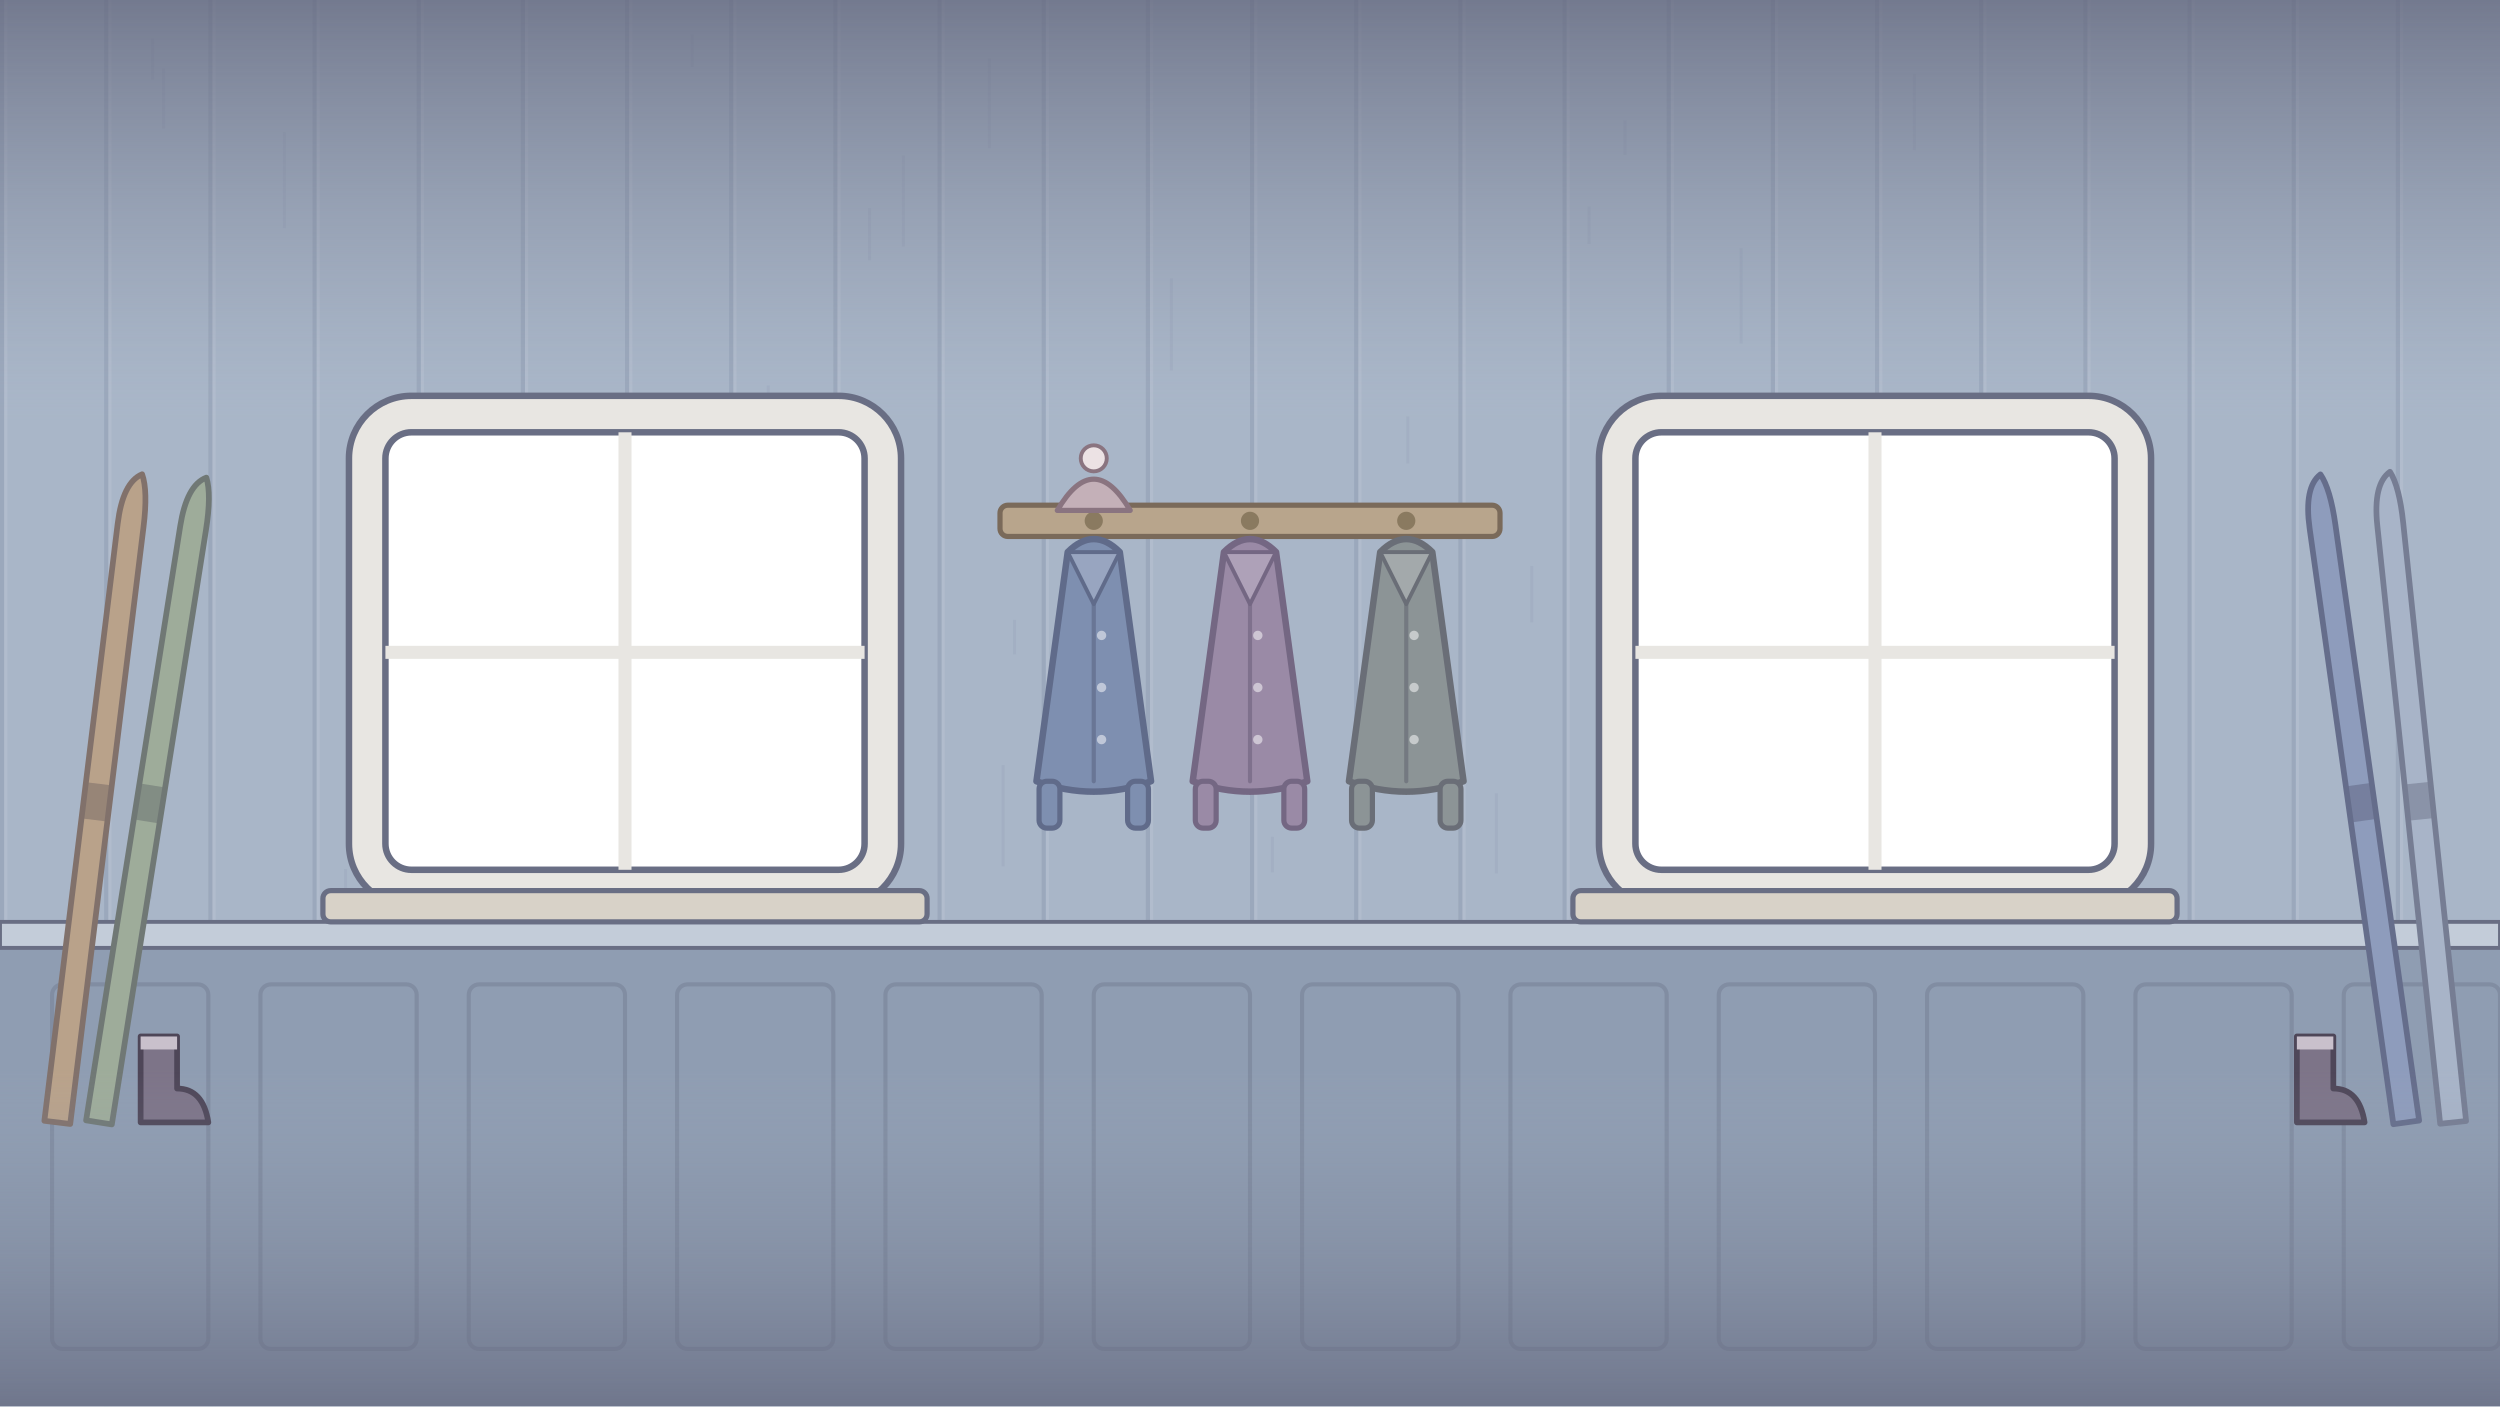
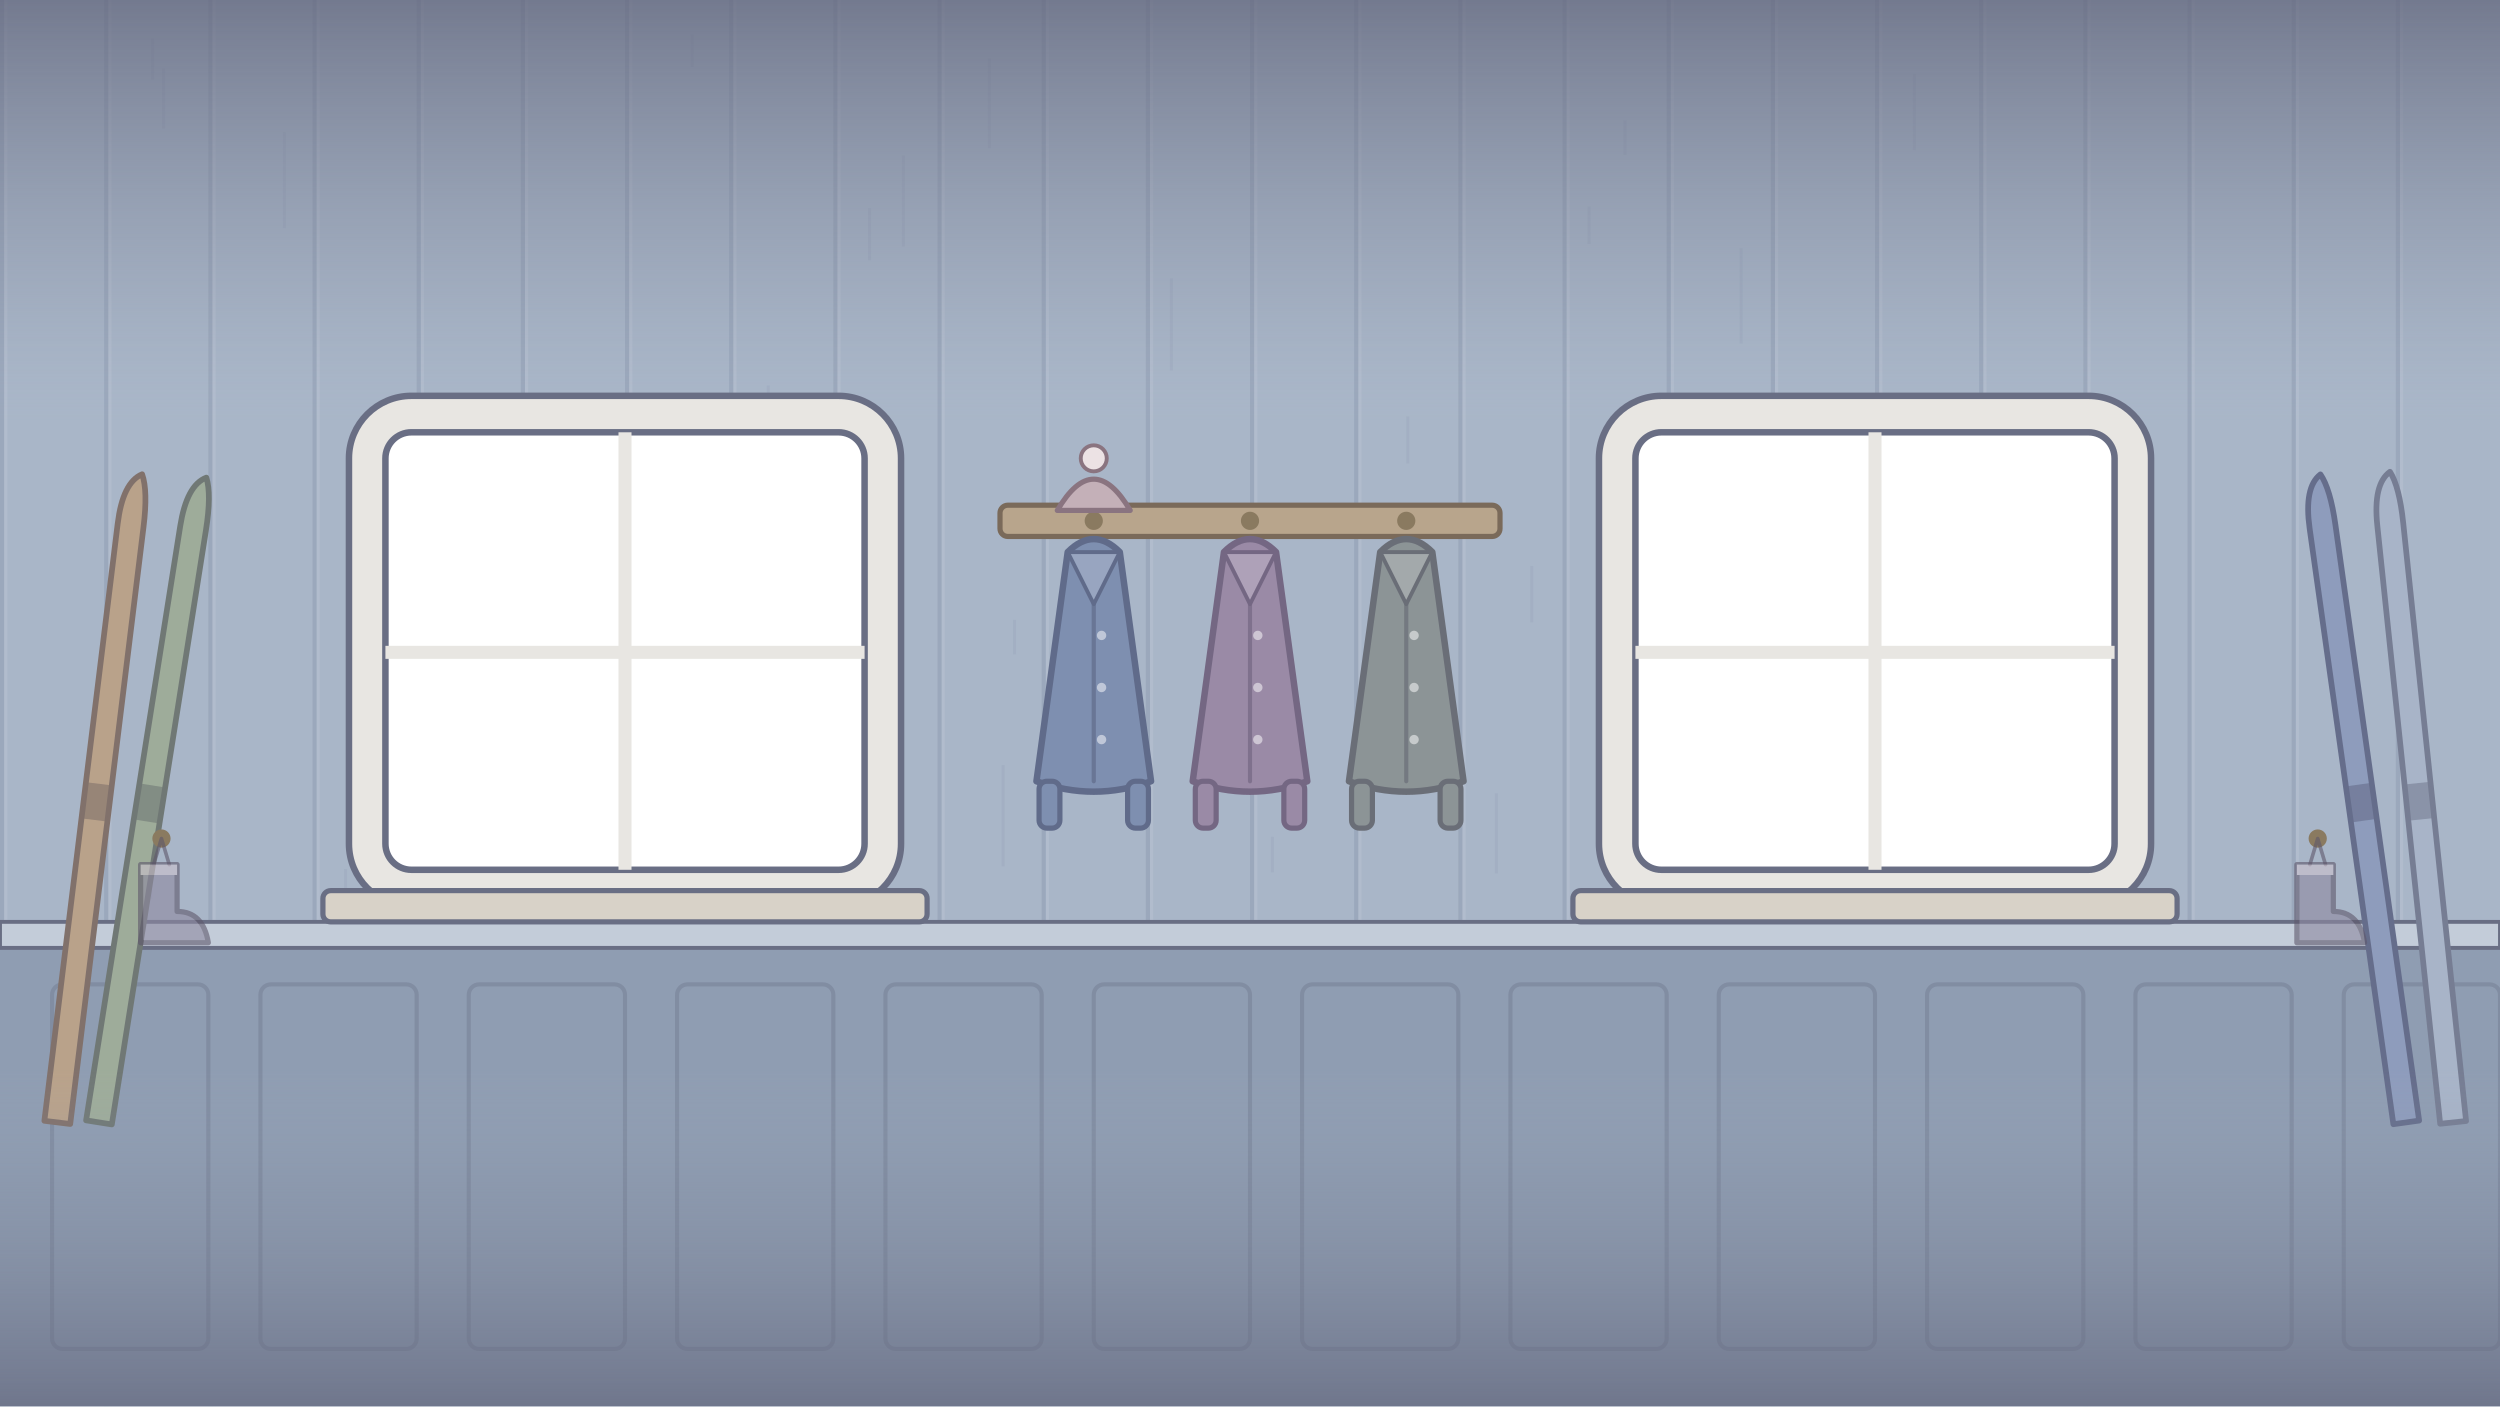
<svg xmlns="http://www.w3.org/2000/svg" width="960" height="540" viewBox="0 0 960 540">
  <defs>
    <clipPath id="wc">
      <path clip-rule="evenodd" d="M0 0H960V540H0ZM158 166H322A10 10 0 0 1 332 176V324A10 10 0 0 1 322 334H158A10 10 0 0 1 148 324V176A10 10 0 0 1 158 166ZM638 166H802A10 10 0 0 1 812 176V324A10 10 0 0 1 802 334H638A10 10 0 0 1 628 324V176A10 10 0 0 1 638 166Z" />
    </clipPath>
    <linearGradient id="sh" x1="0" y1="0" x2="0" y2="540" gradientUnits="userSpaceOnUse">
      <stop offset="0" stop-color="#62667c" stop-opacity="0.75" />
      <stop offset="0.24" stop-color="#7e869a" stop-opacity="0.1" />
      <stop offset="0.3" stop-color="#a9b6c8" stop-opacity="0" />
      <stop offset="0.76" stop-color="#a9b6c8" stop-opacity="0" />
      <stop offset="0.84" stop-color="#7e869a" stop-opacity="0.18" />
      <stop offset="1" stop-color="#62667c" stop-opacity="0.7" />
    </linearGradient>
  </defs>
  <g clip-path="url(#wc)">
    <rect x="0" y="0" width="960" height="540" fill="#a9b6c8" />
    <rect x="0" y="0" width="1.6" height="540" fill="#8f9db2" opacity="0.55" />
    <rect x="1.6" y="0" width="1.2" height="540" fill="#bfc8d6" opacity="0.35" />
    <rect x="40" y="0" width="1.6" height="540" fill="#8f9db2" opacity="0.55" />
    <rect x="41.6" y="0" width="1.2" height="540" fill="#bfc8d6" opacity="0.35" />
    <rect x="80" y="0" width="1.6" height="540" fill="#8f9db2" opacity="0.55" />
    <rect x="81.6" y="0" width="1.2" height="540" fill="#bfc8d6" opacity="0.35" />
    <rect x="120" y="0" width="1.6" height="540" fill="#8f9db2" opacity="0.55" />
    <rect x="121.6" y="0" width="1.2" height="540" fill="#bfc8d6" opacity="0.35" />
    <rect x="160" y="0" width="1.6" height="540" fill="#8f9db2" opacity="0.55" />
    <rect x="161.6" y="0" width="1.2" height="540" fill="#bfc8d6" opacity="0.35" />
    <rect x="200" y="0" width="1.6" height="540" fill="#8f9db2" opacity="0.55" />
    <rect x="201.6" y="0" width="1.2" height="540" fill="#bfc8d6" opacity="0.35" />
    <rect x="240" y="0" width="1.6" height="540" fill="#8f9db2" opacity="0.55" />
    <rect x="241.6" y="0" width="1.2" height="540" fill="#bfc8d6" opacity="0.35" />
    <rect x="280" y="0" width="1.6" height="540" fill="#8f9db2" opacity="0.55" />
    <rect x="281.6" y="0" width="1.2" height="540" fill="#bfc8d6" opacity="0.35" />
    <rect x="320" y="0" width="1.6" height="540" fill="#8f9db2" opacity="0.55" />
    <rect x="321.6" y="0" width="1.2" height="540" fill="#bfc8d6" opacity="0.35" />
    <rect x="360" y="0" width="1.6" height="540" fill="#8f9db2" opacity="0.55" />
    <rect x="361.6" y="0" width="1.2" height="540" fill="#bfc8d6" opacity="0.35" />
    <rect x="400" y="0" width="1.6" height="540" fill="#8f9db2" opacity="0.55" />
    <rect x="401.6" y="0" width="1.2" height="540" fill="#bfc8d6" opacity="0.35" />
    <rect x="440" y="0" width="1.6" height="540" fill="#8f9db2" opacity="0.55" />
    <rect x="441.6" y="0" width="1.2" height="540" fill="#bfc8d6" opacity="0.35" />
    <rect x="480" y="0" width="1.6" height="540" fill="#8f9db2" opacity="0.55" />
    <rect x="481.6" y="0" width="1.2" height="540" fill="#bfc8d6" opacity="0.35" />
    <rect x="520" y="0" width="1.6" height="540" fill="#8f9db2" opacity="0.55" />
    <rect x="521.6" y="0" width="1.2" height="540" fill="#bfc8d6" opacity="0.35" />
    <rect x="560" y="0" width="1.6" height="540" fill="#8f9db2" opacity="0.55" />
    <rect x="561.6" y="0" width="1.2" height="540" fill="#bfc8d6" opacity="0.35" />
    <rect x="600" y="0" width="1.6" height="540" fill="#8f9db2" opacity="0.55" />
    <rect x="601.6" y="0" width="1.2" height="540" fill="#bfc8d6" opacity="0.35" />
    <rect x="640" y="0" width="1.6" height="540" fill="#8f9db2" opacity="0.55" />
    <rect x="641.6" y="0" width="1.2" height="540" fill="#bfc8d6" opacity="0.35" />
    <rect x="680" y="0" width="1.6" height="540" fill="#8f9db2" opacity="0.55" />
    <rect x="681.6" y="0" width="1.2" height="540" fill="#bfc8d6" opacity="0.35" />
    <rect x="720" y="0" width="1.6" height="540" fill="#8f9db2" opacity="0.55" />
    <rect x="721.6" y="0" width="1.2" height="540" fill="#bfc8d6" opacity="0.35" />
    <rect x="760" y="0" width="1.6" height="540" fill="#8f9db2" opacity="0.55" />
    <rect x="761.6" y="0" width="1.2" height="540" fill="#bfc8d6" opacity="0.35" />
    <rect x="800" y="0" width="1.6" height="540" fill="#8f9db2" opacity="0.55" />
    <rect x="801.6" y="0" width="1.2" height="540" fill="#bfc8d6" opacity="0.35" />
    <rect x="840" y="0" width="1.6" height="540" fill="#8f9db2" opacity="0.55" />
    <rect x="841.6" y="0" width="1.2" height="540" fill="#bfc8d6" opacity="0.35" />
    <rect x="880" y="0" width="1.6" height="540" fill="#8f9db2" opacity="0.55" />
    <rect x="881.6" y="0" width="1.2" height="540" fill="#bfc8d6" opacity="0.35" />
    <rect x="920" y="0" width="1.6" height="540" fill="#8f9db2" opacity="0.55" />
    <rect x="921.6" y="0" width="1.2" height="540" fill="#bfc8d6" opacity="0.35" />
    <rect x="146.4" y="270.3" width="1.2" height="29.3" fill="#8f9db2" opacity="0.25" />
    <rect x="384.6" y="293.8" width="1.2" height="38.9" fill="#8f9db2" opacity="0.25" />
    <rect x="209.9" y="192.9" width="1.2" height="33.8" fill="#8f9db2" opacity="0.25" />
    <rect x="389" y="238" width="1.2" height="13.3" fill="#8f9db2" opacity="0.25" />
    <rect x="58" y="14.7" width="1.2" height="15.9" fill="#8f9db2" opacity="0.25" />
    <rect x="734.5" y="28.3" width="1.2" height="29.4" fill="#8f9db2" opacity="0.25" />
    <rect x="62.2" y="26.3" width="1.2" height="23.1" fill="#8f9db2" opacity="0.25" />
    <rect x="818.4" y="373.1" width="1.2" height="37.6" fill="#8f9db2" opacity="0.25" />
    <rect x="609.6" y="79.3" width="1.2" height="14.4" fill="#8f9db2" opacity="0.25" />
    <rect x="488" y="321.3" width="1.2" height="13.7" fill="#8f9db2" opacity="0.25" />
    <rect x="169" y="479" width="1.2" height="23" fill="#8f9db2" opacity="0.25" />
    <rect x="146.5" y="168.3" width="1.2" height="32.6" fill="#8f9db2" opacity="0.25" />
    <rect x="219.4" y="464.8" width="1.2" height="14.3" fill="#8f9db2" opacity="0.25" />
    <rect x="262.5" y="474.9" width="1.2" height="23.1" fill="#8f9db2" opacity="0.25" />
    <rect x="346.3" y="59.7" width="1.2" height="35" fill="#8f9db2" opacity="0.25" />
    <rect x="621.8" y="225.2" width="1.2" height="36.3" fill="#8f9db2" opacity="0.25" />
    <rect x="333.3" y="79.9" width="1.2" height="20.1" fill="#8f9db2" opacity="0.25" />
    <rect x="623.4" y="46.2" width="1.2" height="13.3" fill="#8f9db2" opacity="0.25" />
    <rect x="731" y="363.4" width="1.2" height="29.7" fill="#8f9db2" opacity="0.25" />
    <rect x="574" y="304.6" width="1.2" height="30.8" fill="#8f9db2" opacity="0.25" />
    <rect x="668" y="95.3" width="1.2" height="36.6" fill="#8f9db2" opacity="0.25" />
    <rect x="823.1" y="309.7" width="1.2" height="26.7" fill="#8f9db2" opacity="0.25" />
    <rect x="176.4" y="250.9" width="1.2" height="15" fill="#8f9db2" opacity="0.25" />
    <rect x="551" y="406.9" width="1.2" height="26.5" fill="#8f9db2" opacity="0.25" />
    <rect x="132.1" y="333.7" width="1.2" height="39.8" fill="#8f9db2" opacity="0.25" />
    <rect x="57.2" y="320.5" width="1.2" height="24.6" fill="#8f9db2" opacity="0.25" />
    <rect x="108.6" y="50.7" width="1.2" height="36.9" fill="#8f9db2" opacity="0.25" />
    <rect x="587.6" y="217.3" width="1.2" height="21.7" fill="#8f9db2" opacity="0.25" />
    <rect x="495.2" y="259.6" width="1.2" height="12.5" fill="#8f9db2" opacity="0.25" />
    <rect x="425.1" y="235.1" width="1.2" height="27.6" fill="#8f9db2" opacity="0.25" />
    <rect x="540" y="159.9" width="1.2" height="18.1" fill="#8f9db2" opacity="0.25" />
    <rect x="449.2" y="106.9" width="1.2" height="35.4" fill="#8f9db2" opacity="0.25" />
    <rect x="868.5" y="372.3" width="1.2" height="17.1" fill="#8f9db2" opacity="0.25" />
    <rect x="294.4" y="148" width="1.2" height="19.2" fill="#8f9db2" opacity="0.25" />
    <rect x="311.5" y="486.8" width="1.2" height="33.6" fill="#8f9db2" opacity="0.25" />
    <rect x="627" y="334.1" width="1.2" height="39.6" fill="#8f9db2" opacity="0.25" />
    <rect x="703.7" y="202.6" width="1.2" height="27.4" fill="#8f9db2" opacity="0.25" />
    <rect x="629.2" y="255.5" width="1.2" height="21.1" fill="#8f9db2" opacity="0.25" />
    <rect x="265.2" y="13.2" width="1.2" height="12.6" fill="#8f9db2" opacity="0.25" />
    <rect x="379.3" y="22.4" width="1.2" height="34.5" fill="#8f9db2" opacity="0.25" />
    <rect x="0" y="360" width="960" height="180" fill="#8f9db2" />
    <rect x="0" y="354" width="960" height="10" fill="#c3ccd9" stroke="#696e84" stroke-width="1.5" stroke-linejoin="round" stroke-linecap="round" />
    <rect x="20" y="378" width="60" height="140" rx="4" fill="none" stroke="#788298" stroke-width="1.6" stroke-linejoin="round" stroke-linecap="round" opacity="0.6" />
    <rect x="100" y="378" width="60" height="140" rx="4" fill="none" stroke="#788298" stroke-width="1.6" stroke-linejoin="round" stroke-linecap="round" opacity="0.6" />
    <rect x="180" y="378" width="60" height="140" rx="4" fill="none" stroke="#788298" stroke-width="1.6" stroke-linejoin="round" stroke-linecap="round" opacity="0.6" />
    <rect x="260" y="378" width="60" height="140" rx="4" fill="none" stroke="#788298" stroke-width="1.6" stroke-linejoin="round" stroke-linecap="round" opacity="0.6" />
    <rect x="340" y="378" width="60" height="140" rx="4" fill="none" stroke="#788298" stroke-width="1.6" stroke-linejoin="round" stroke-linecap="round" opacity="0.6" />
    <rect x="420" y="378" width="60" height="140" rx="4" fill="none" stroke="#788298" stroke-width="1.6" stroke-linejoin="round" stroke-linecap="round" opacity="0.6" />
    <rect x="500" y="378" width="60" height="140" rx="4" fill="none" stroke="#788298" stroke-width="1.6" stroke-linejoin="round" stroke-linecap="round" opacity="0.6" />
    <rect x="580" y="378" width="60" height="140" rx="4" fill="none" stroke="#788298" stroke-width="1.6" stroke-linejoin="round" stroke-linecap="round" opacity="0.6" />
    <rect x="660" y="378" width="60" height="140" rx="4" fill="none" stroke="#788298" stroke-width="1.6" stroke-linejoin="round" stroke-linecap="round" opacity="0.6" />
    <rect x="740" y="378" width="60" height="140" rx="4" fill="none" stroke="#788298" stroke-width="1.6" stroke-linejoin="round" stroke-linecap="round" opacity="0.6" />
    <rect x="820" y="378" width="60" height="140" rx="4" fill="none" stroke="#788298" stroke-width="1.6" stroke-linejoin="round" stroke-linecap="round" opacity="0.6" />
    <rect x="900" y="378" width="60" height="140" rx="4" fill="none" stroke="#788298" stroke-width="1.6" stroke-linejoin="round" stroke-linecap="round" opacity="0.6" />
    <rect x="384" y="194" width="192" height="12" rx="3" fill="#b8a58c" stroke="#7a6a5a" stroke-width="2" stroke-linejoin="round" stroke-linecap="round" />
    <circle cx="420" cy="200" r="3.5" fill="#8a7a60" />
    <path d="M410 212Q420 202 430 212L442 300Q420 308 398 300Z" fill="#7e8fb0" stroke="#606b8a" stroke-width="2.5" stroke-linejoin="round" stroke-linecap="round" />
    <path d="M420 214V300" fill="none" stroke="#606b8a" stroke-width="1.6" stroke-linecap="round" stroke-linejoin="round" opacity="0.7" />
    <path d="M410 212L420 232L430 212Z" fill="#98a5c0" stroke="#606b8a" stroke-width="1.5" stroke-linejoin="round" stroke-linecap="round" />
    <circle cx="423" cy="244" r="1.8" fill="#bfc7d8" />
    <circle cx="423" cy="264" r="1.8" fill="#bfc7d8" />
    <circle cx="423" cy="284" r="1.8" fill="#bfc7d8" />
    <rect x="399" y="300" width="8" height="18" rx="3" fill="#7e8fb0" stroke="#606b8a" stroke-width="2" stroke-linejoin="round" stroke-linecap="round" />
    <rect x="433" y="300" width="8" height="18" rx="3" fill="#7e8fb0" stroke="#606b8a" stroke-width="2" stroke-linejoin="round" stroke-linecap="round" />
    <circle cx="480" cy="200" r="3.5" fill="#8a7a60" />
    <path d="M470 212Q480 202 490 212L502 300Q480 308 458 300Z" fill="#9a8aa6" stroke="#746783" stroke-width="2.5" stroke-linejoin="round" stroke-linecap="round" />
    <path d="M480 214V300" fill="none" stroke="#746783" stroke-width="1.6" stroke-linecap="round" stroke-linejoin="round" opacity="0.7" />
    <path d="M470 212L480 232L490 212Z" fill="#aea1b8" stroke="#746783" stroke-width="1.5" stroke-linejoin="round" stroke-linecap="round" />
    <circle cx="483" cy="244" r="1.8" fill="#cdc5d3" />
    <circle cx="483" cy="264" r="1.8" fill="#cdc5d3" />
    <circle cx="483" cy="284" r="1.8" fill="#cdc5d3" />
    <rect x="459" y="300" width="8" height="18" rx="3" fill="#9a8aa6" stroke="#746783" stroke-width="2" stroke-linejoin="round" stroke-linecap="round" />
    <rect x="493" y="300" width="8" height="18" rx="3" fill="#9a8aa6" stroke="#746783" stroke-width="2" stroke-linejoin="round" stroke-linecap="round" />
    <circle cx="540" cy="200" r="3.5" fill="#8a7a60" />
    <path d="M530 212Q540 202 550 212L562 300Q540 308 518 300Z" fill="#8c9496" stroke="#6a6e77" stroke-width="2.5" stroke-linejoin="round" stroke-linecap="round" />
    <path d="M540 214V300" fill="none" stroke="#6a6e77" stroke-width="1.6" stroke-linecap="round" stroke-linejoin="round" opacity="0.7" />
    <path d="M530 212L540 232L550 212Z" fill="#a3a9ab" stroke="#6a6e77" stroke-width="1.5" stroke-linejoin="round" stroke-linecap="round" />
    <circle cx="543" cy="244" r="1.8" fill="#c6cacb" />
    <circle cx="543" cy="264" r="1.8" fill="#c6cacb" />
    <circle cx="543" cy="284" r="1.8" fill="#c6cacb" />
    <rect x="519" y="300" width="8" height="18" rx="3" fill="#8c9496" stroke="#6a6e77" stroke-width="2" stroke-linejoin="round" stroke-linecap="round" />
    <rect x="553" y="300" width="8" height="18" rx="3" fill="#8c9496" stroke="#6a6e77" stroke-width="2" stroke-linejoin="round" stroke-linecap="round" />
    <path d="M406 196Q420 172 434 196Z" fill="#c4b0b8" stroke="#8a7480" stroke-width="2" stroke-linejoin="round" stroke-linecap="round" />
    <circle cx="420" cy="176" r="5" fill="#ece2e4" stroke="#8a7480" stroke-width="1.5" stroke-linejoin="round" stroke-linecap="round" />
    <g transform="rotate(-8 -36 431)">
      <path d="M-41 431V200Q-41 184 -34 180Q-31 186 -31 200V431Z" fill="#8e9cbc" stroke="#656d8b" stroke-width="2.2" stroke-linejoin="round" stroke-linecap="round" />
      <rect x="-41" y="300" width="10" height="14" fill="#656d8b" opacity="0.6" />
    </g>
    <g transform="rotate(-6 -18 431)">
      <path d="M-23 431V200Q-23 184 -16 180Q-13 186 -13 200V431Z" fill="#a8b4c8" stroke="#767d93" stroke-width="2.2" stroke-linejoin="round" stroke-linecap="round" />
      <rect x="-23" y="300" width="10" height="14" fill="#767d93" opacity="0.6" />
    </g>
    <g transform="rotate(7 22 431)">
      <path d="M17 431V200Q17 184 24 180Q27 186 27 200V431Z" fill="#b9a28a" stroke="#81716b" stroke-width="2.2" stroke-linejoin="round" stroke-linecap="round" />
      <rect x="17" y="300" width="10" height="14" fill="#81716b" opacity="0.6" />
    </g>
    <g transform="rotate(9 38 431)">
      <path d="M33 431V200Q33 184 40 180Q43 186 43 200V431Z" fill="#9eac9a" stroke="#707875" stroke-width="2.2" stroke-linejoin="round" stroke-linecap="round" />
      <rect x="33" y="300" width="10" height="14" fill="#707875" opacity="0.6" />
    </g>
-     <path d="M-78 431V398H-64V418Q-54 418 -52 431Z" fill="#7d7488" stroke="#4e4658" stroke-width="2.2" stroke-linejoin="round" stroke-linecap="round" />
-     <rect x="-78" y="398" width="14" height="5" fill="#c9c0cc" />
-     <path d="M54 431V398H68V418Q78 418 80 431Z" fill="#7d7488" stroke="#4e4658" stroke-width="2.2" stroke-linejoin="round" stroke-linecap="round" />
-     <rect x="54" y="398" width="14" height="5" fill="#c9c0cc" />
+     <circle cx="-70" cy="322" r="3.5" fill="#8a7a60" />
+     <path d="M-70 322L-73 332M-70 322L-67 332" fill="none" stroke="#5e566a" stroke-width="1.4" stroke-linecap="round" stroke-linejoin="round" opacity="0.6" />
+     <g opacity="0.6">
+       <path d="M-78 362V332H-64V350Q-54 350 -52 362Z" fill="#8e88a0" stroke="#5e566a" stroke-width="2" stroke-linejoin="round" stroke-linecap="round" />
+       <rect x="-78" y="332" width="14" height="4" fill="#c9c0cc" />
+     </g>
+     <circle cx="62" cy="322" r="3.5" fill="#8a7a60" />
+     <path d="M62 322L59 332M62 322L65 332" fill="none" stroke="#5e566a" stroke-width="1.4" stroke-linecap="round" stroke-linejoin="round" opacity="0.6" />
+     <g opacity="0.6">
+       <path d="M54 362V332H68V350Q78 350 80 362Z" fill="#8e88a0" stroke="#5e566a" stroke-width="2" stroke-linejoin="round" stroke-linecap="round" />
+       <rect x="54" y="332" width="14" height="4" fill="#c9c0cc" />
+     </g>
    <g transform="translate(960 0)">
      <g transform="rotate(-8 -36 431)">
        <path d="M-41 431V200Q-41 184 -34 180Q-31 186 -31 200V431Z" fill="#8e9cbc" stroke="#656d8b" stroke-width="2.2" stroke-linejoin="round" stroke-linecap="round" />
        <rect x="-41" y="300" width="10" height="14" fill="#656d8b" opacity="0.6" />
      </g>
      <g transform="rotate(-6 -18 431)">
        <path d="M-23 431V200Q-23 184 -16 180Q-13 186 -13 200V431Z" fill="#a8b4c8" stroke="#767d93" stroke-width="2.2" stroke-linejoin="round" stroke-linecap="round" />
        <rect x="-23" y="300" width="10" height="14" fill="#767d93" opacity="0.6" />
      </g>
      <g transform="rotate(7 22 431)">
        <path d="M17 431V200Q17 184 24 180Q27 186 27 200V431Z" fill="#b9a28a" stroke="#81716b" stroke-width="2.2" stroke-linejoin="round" stroke-linecap="round" />
        <rect x="17" y="300" width="10" height="14" fill="#81716b" opacity="0.6" />
      </g>
      <g transform="rotate(9 38 431)">
        <path d="M33 431V200Q33 184 40 180Q43 186 43 200V431Z" fill="#9eac9a" stroke="#707875" stroke-width="2.2" stroke-linejoin="round" stroke-linecap="round" />
        <rect x="33" y="300" width="10" height="14" fill="#707875" opacity="0.6" />
      </g>
-       <path d="M-78 431V398H-64V418Q-54 418 -52 431Z" fill="#7d7488" stroke="#4e4658" stroke-width="2.2" stroke-linejoin="round" stroke-linecap="round" />
-       <rect x="-78" y="398" width="14" height="5" fill="#c9c0cc" />
-       <path d="M54 431V398H68V418Q78 418 80 431Z" fill="#7d7488" stroke="#4e4658" stroke-width="2.2" stroke-linejoin="round" stroke-linecap="round" />
-       <rect x="54" y="398" width="14" height="5" fill="#c9c0cc" />
+       <circle cx="-70" cy="322" r="3.5" fill="#8a7a60" />
+       <path d="M-70 322L-73 332M-70 322L-67 332" fill="none" stroke="#5e566a" stroke-width="1.4" stroke-linecap="round" stroke-linejoin="round" opacity="0.6" />
+       <g opacity="0.6">
+         <path d="M-78 362V332H-64V350Q-54 350 -52 362Z" fill="#8e88a0" stroke="#5e566a" stroke-width="2" stroke-linejoin="round" stroke-linecap="round" />
+         <rect x="-78" y="332" width="14" height="4" fill="#c9c0cc" />
+       </g>
+       <circle cx="62" cy="322" r="3.5" fill="#8a7a60" />
+       <path d="M62 322L59 332M62 322L65 332" fill="none" stroke="#5e566a" stroke-width="1.4" stroke-linecap="round" stroke-linejoin="round" opacity="0.6" />
+       <g opacity="0.6">
+         <path d="M54 362V332H68V350Q78 350 80 362Z" fill="#8e88a0" stroke="#5e566a" stroke-width="2" stroke-linejoin="round" stroke-linecap="round" />
+         <rect x="54" y="332" width="14" height="4" fill="#c9c0cc" />
+       </g>
    </g>
    <rect x="0" y="0" width="960" height="540" fill="url(#sh)" />
  </g>
  <path d="M158 152H322A24 24 0 0 1 346 176V324A24 24 0 0 1 322 348H158A24 24 0 0 1 134 324V176A24 24 0 0 1 158 152ZM158 166H322A10 10 0 0 1 332 176V324A10 10 0 0 1 322 334H158A10 10 0 0 1 148 324V176A10 10 0 0 1 158 166Z" fill="#e8e6e2" fill-rule="evenodd" stroke="#696e84" stroke-width="2.5" stroke-linejoin="round" stroke-linecap="round" />
  <path d="M638 152H802A24 24 0 0 1 826 176V324A24 24 0 0 1 802 348H638A24 24 0 0 1 614 324V176A24 24 0 0 1 638 152ZM638 166H802A10 10 0 0 1 812 176V324A10 10 0 0 1 802 334H638A10 10 0 0 1 628 324V176A10 10 0 0 1 638 166Z" fill="#e8e6e2" fill-rule="evenodd" stroke="#696e84" stroke-width="2.5" stroke-linejoin="round" stroke-linecap="round" />
  <rect x="237.5" y="166" width="5" height="168" fill="#e8e6e2" />
  <rect x="148" y="248" width="184" height="5" fill="#e8e6e2" />
  <rect x="124" y="342" width="232" height="12" rx="3" fill="#d8d2c8" stroke="#696e84" stroke-width="2" stroke-linejoin="round" stroke-linecap="round" />
  <rect x="717.5" y="166" width="5" height="168" fill="#e8e6e2" />
  <rect x="628" y="248" width="184" height="5" fill="#e8e6e2" />
  <rect x="604" y="342" width="232" height="12" rx="3" fill="#d8d2c8" stroke="#696e84" stroke-width="2" stroke-linejoin="round" stroke-linecap="round" />
</svg>
